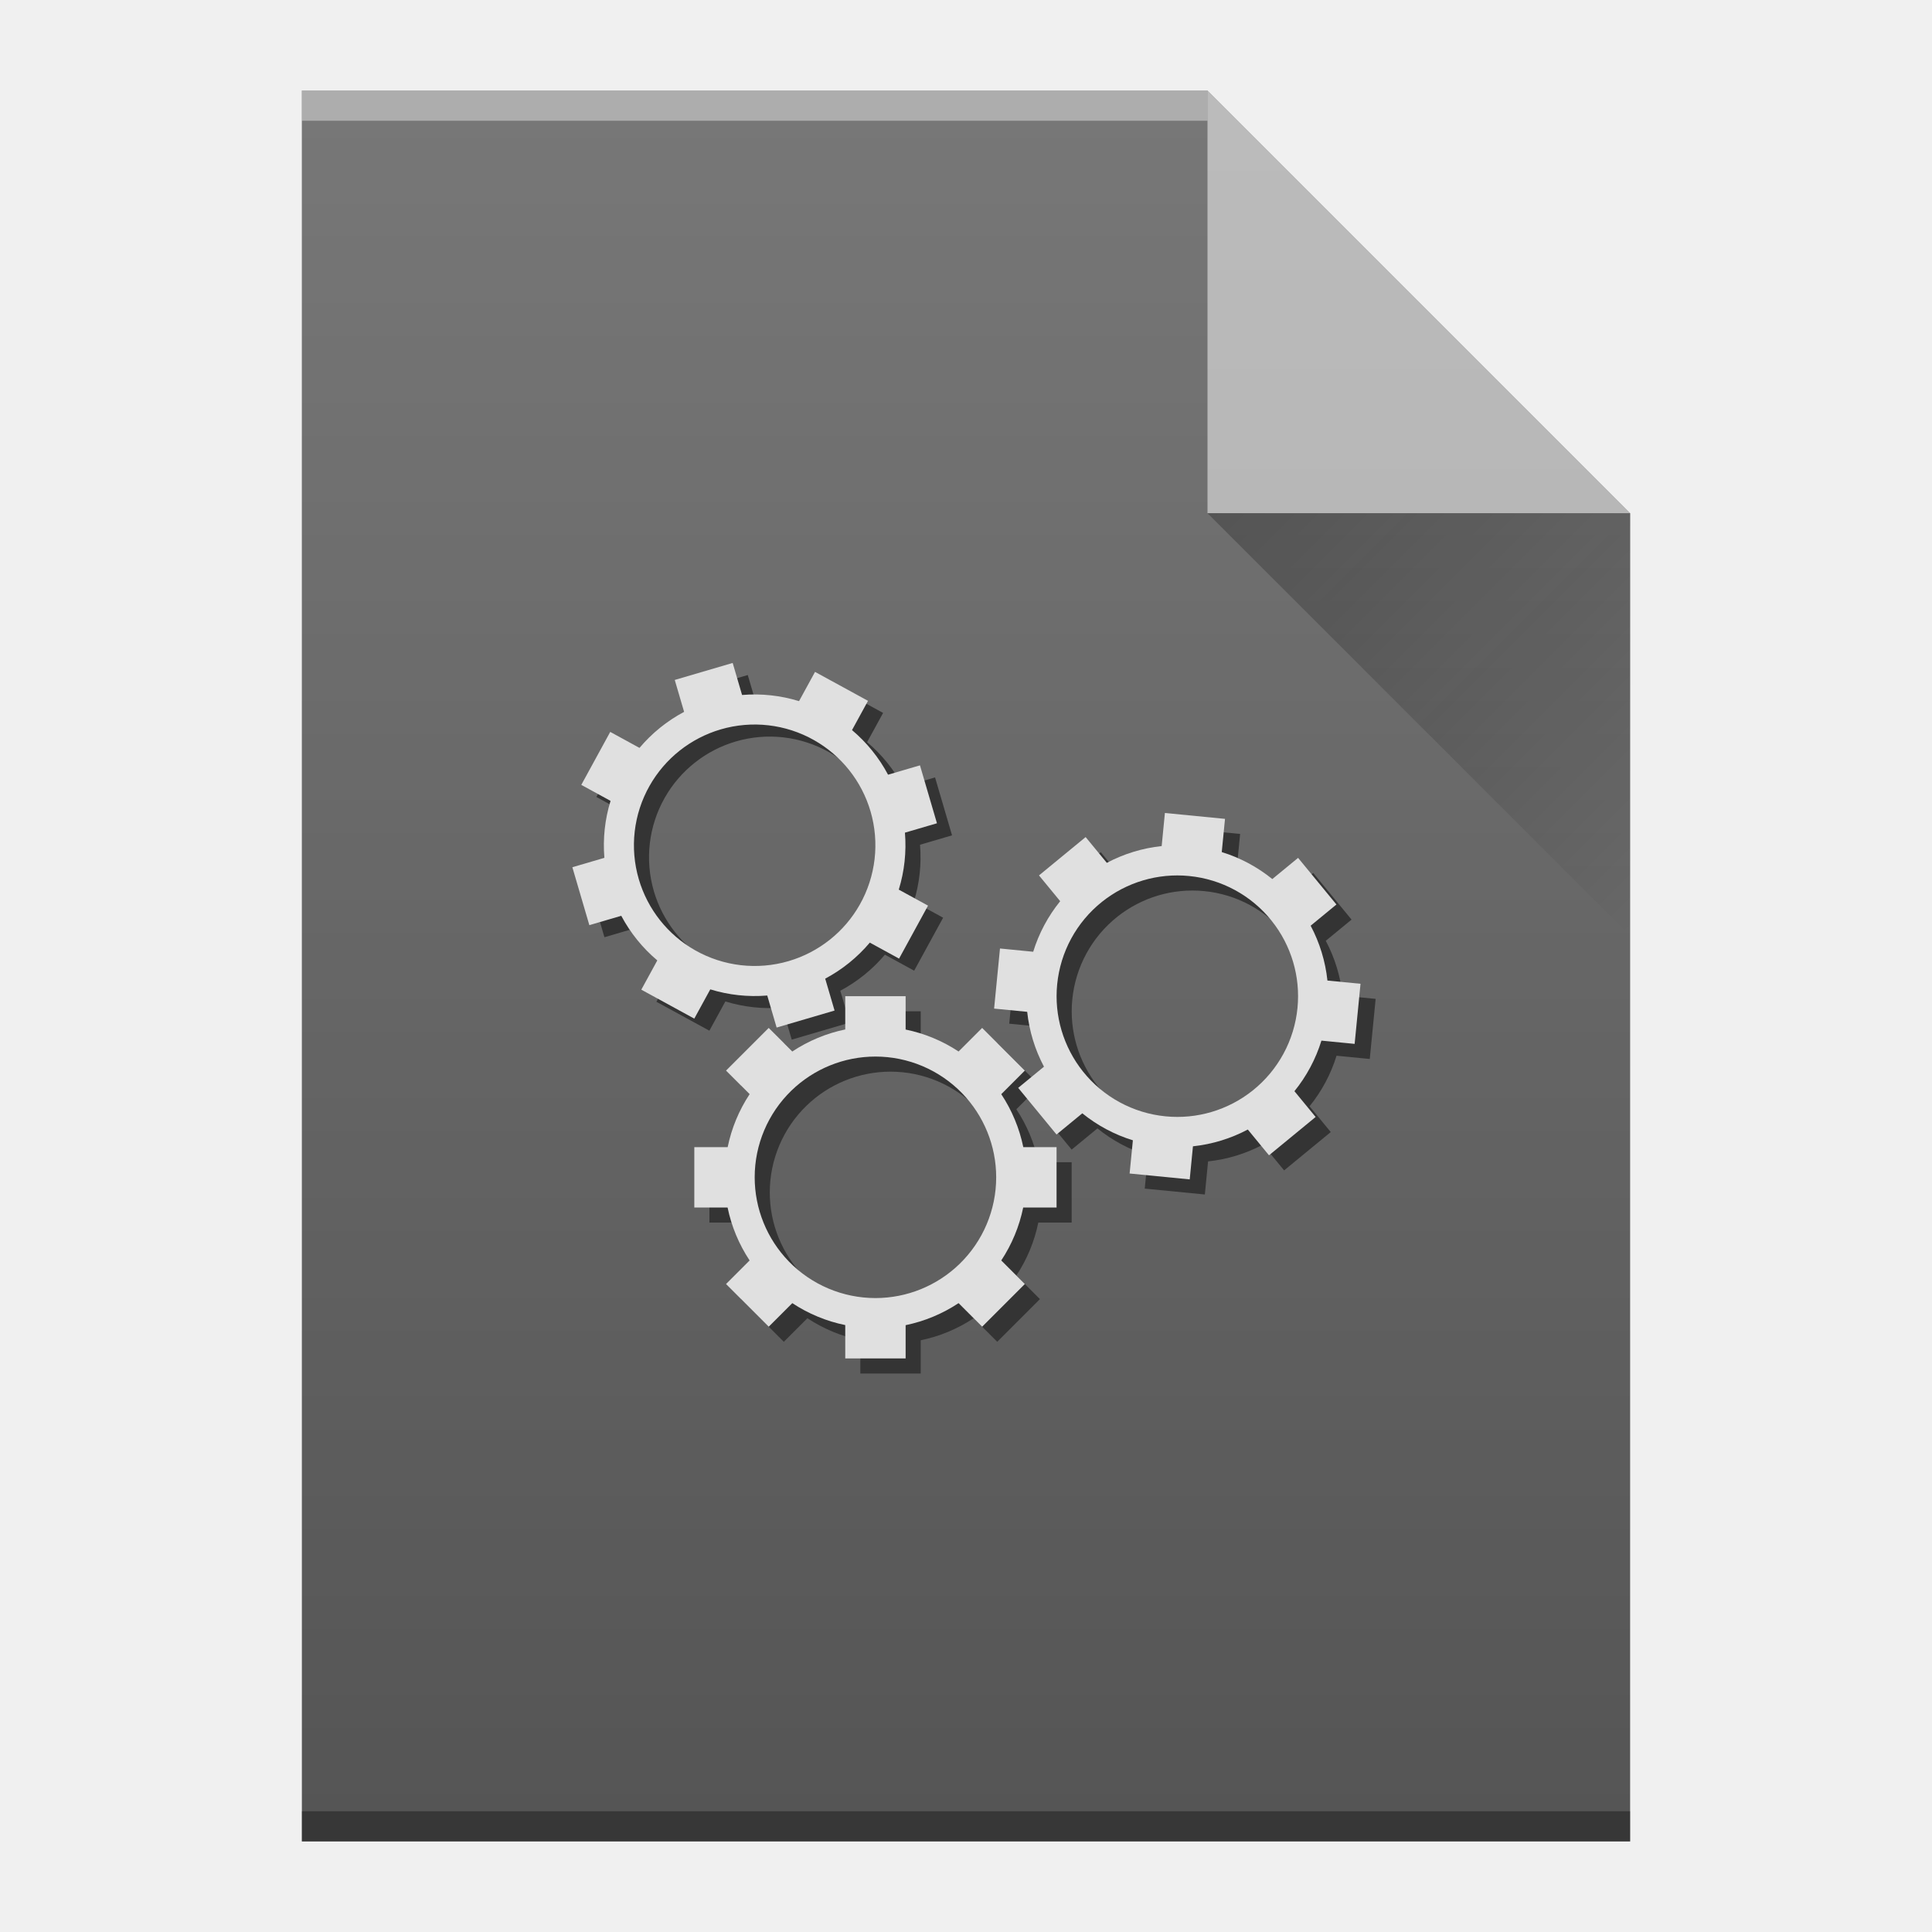
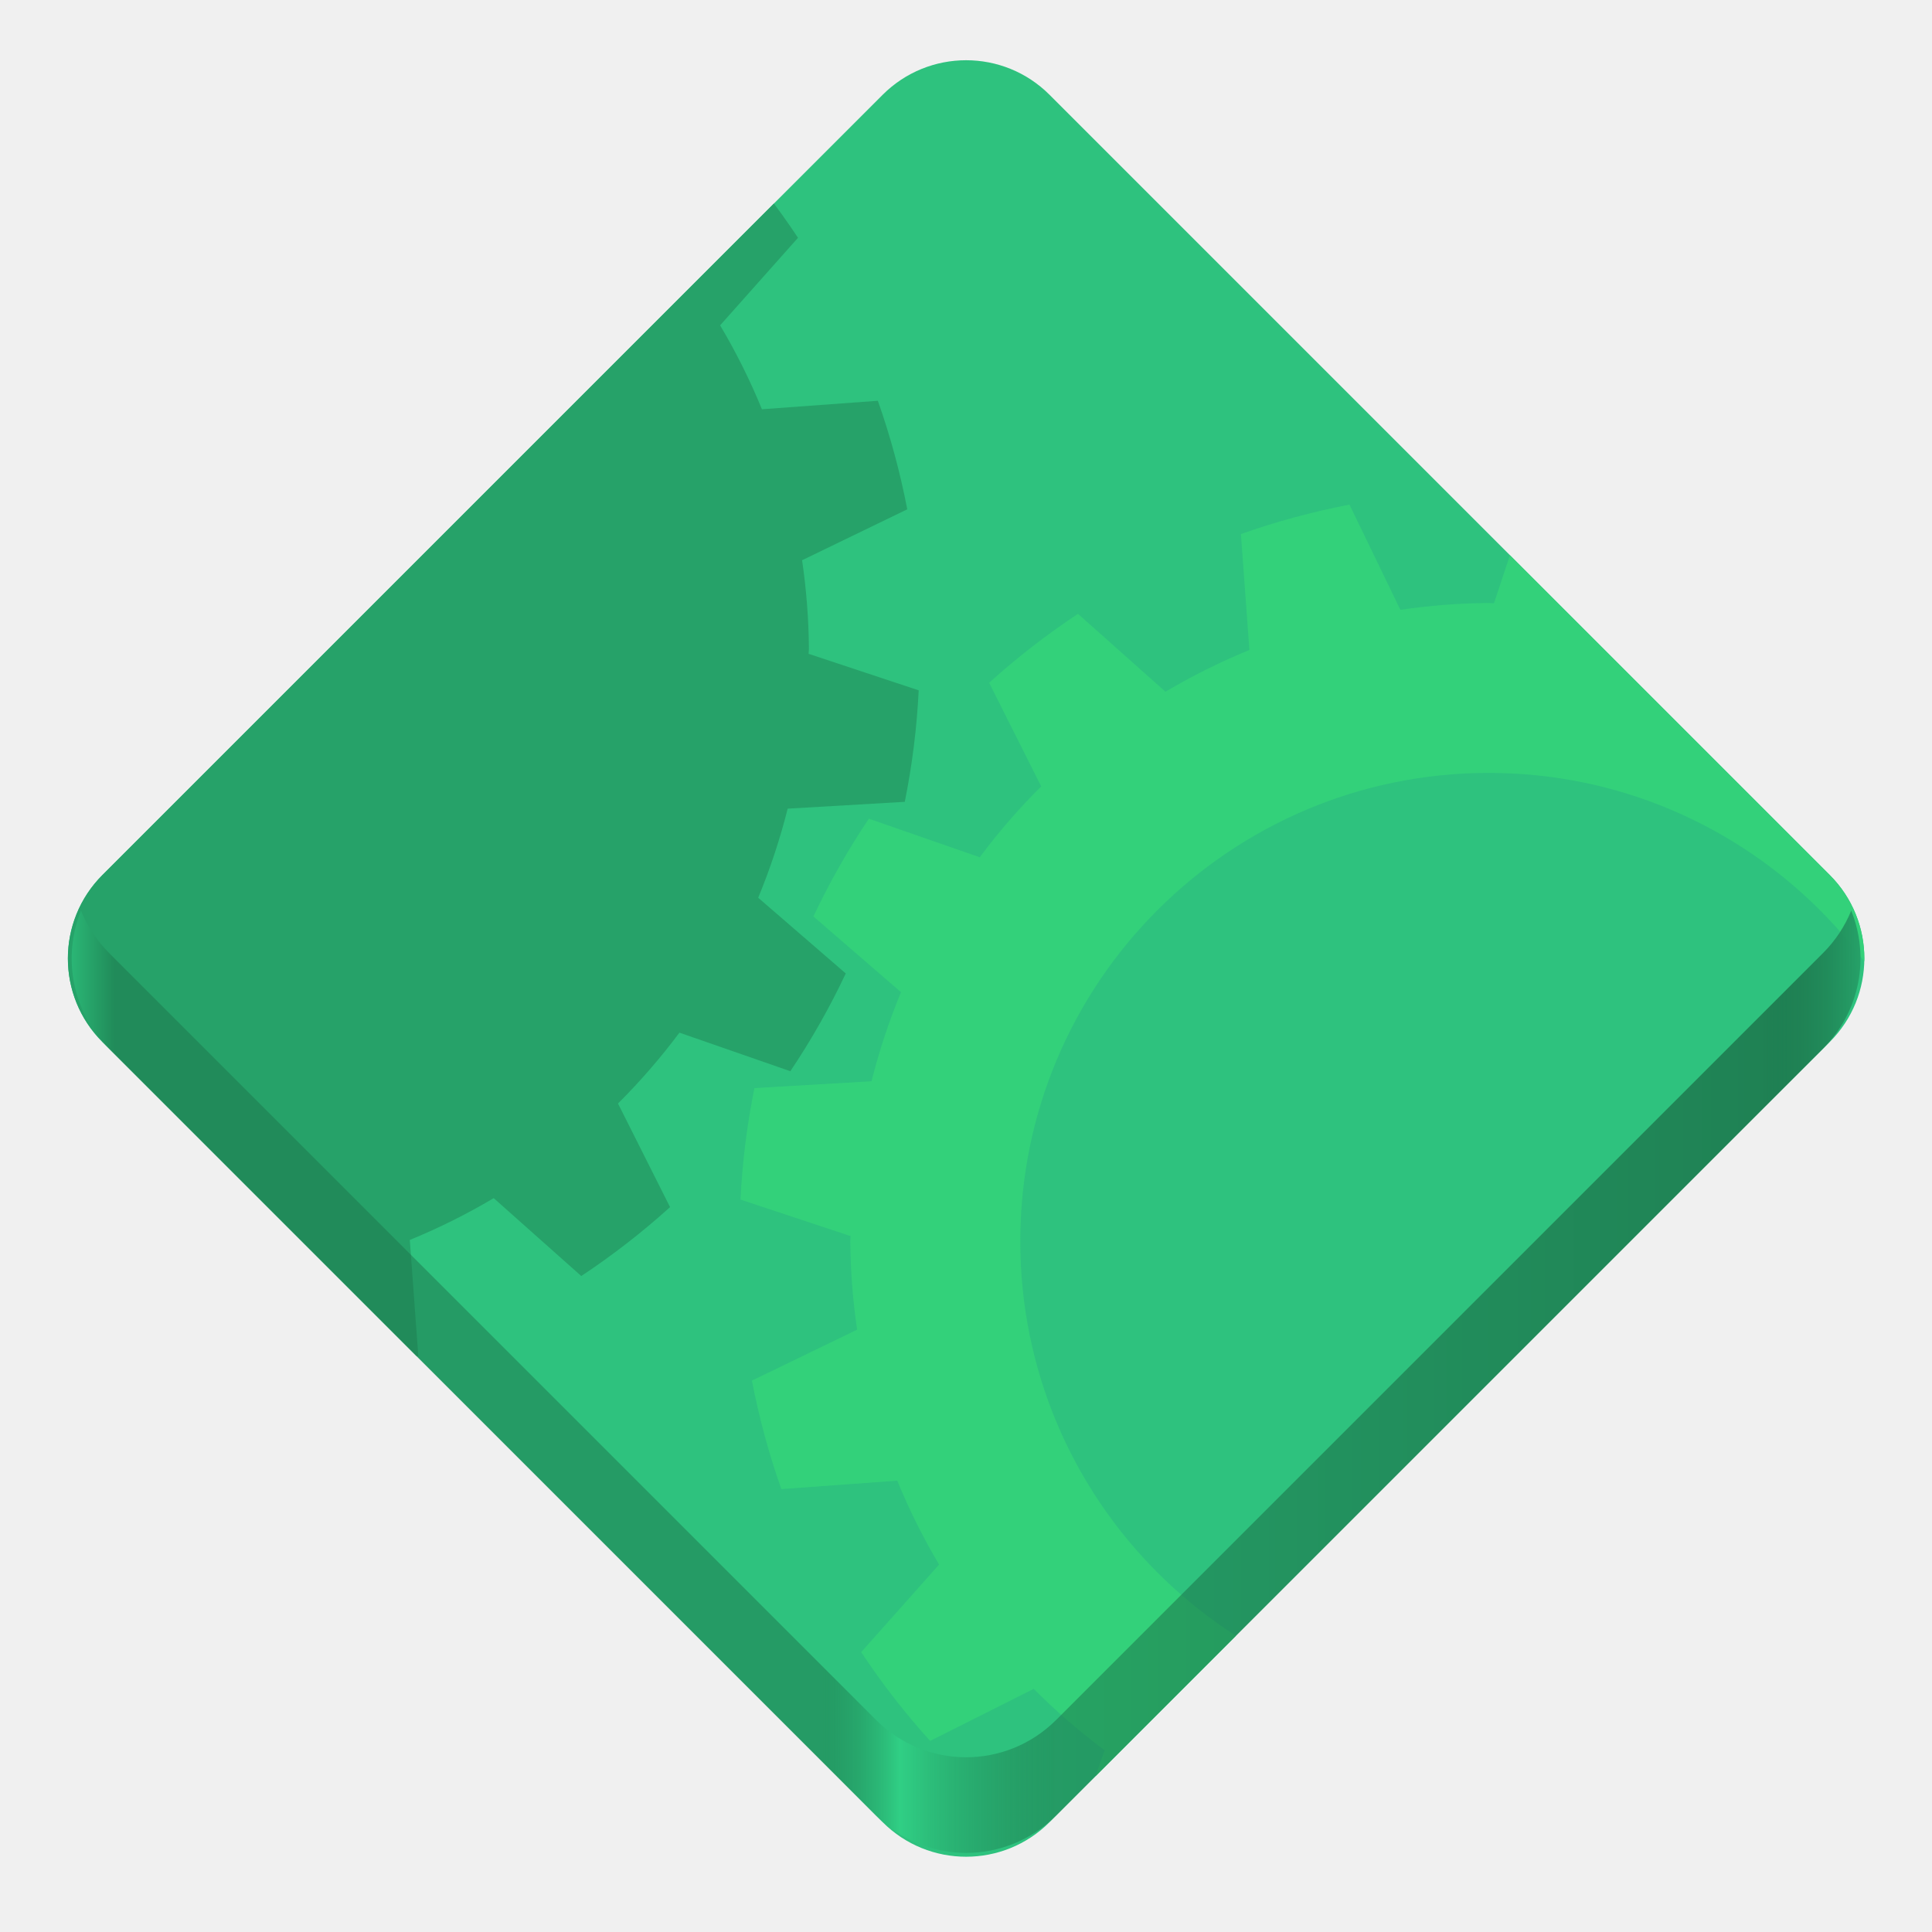
- <svg xmlns="http://www.w3.org/2000/svg" xmlns:xlink="http://www.w3.org/1999/xlink" width="64" viewBox="0 0 64 64" height="64">
-   <defs>
-     <linearGradient id="a" y1="17" x1="40" y2="31" gradientUnits="userSpaceOnUse" x2="54">
-       <stop stop-color="#060606" />
-       <stop offset="1" stop-opacity="0" />
-     </linearGradient>
-     <linearGradient id="b" y1="392.36" y2="336.36" gradientUnits="userSpaceOnUse" x2="0" gradientTransform="translate(-48-332.36)">
-       <stop stop-color="#ffffff" stop-opacity="0" />
-       <stop offset="1" stop-color="#ffffff" stop-opacity=".2" />
-     </linearGradient>
-     <path id="c" d="m10 61v-58h30l14 14v44h-14z" />
-   </defs>
-   <g color-rendering="auto" color-interpolation-filters="linearRGB" shape-rendering="auto" image-rendering="auto" text-rendering="auto" color-interpolation="sRGB" color="#000000">
-     <use fill="#555555" xlink:href="#c" />
-     <g transform="scale(1-1)">
-       <rect opacity=".4" x="10" y="-4" width="30" fill="#ffffff" height="1" />
-       <rect opacity=".35" x="10" y="-61" width="44" height="1" />
+ <svg xmlns="http://www.w3.org/2000/svg" height="128px" viewBox="0 0 128 128" width="128px">
+   <clipPath id="a">
+     <path d="m 4 3 h 120 v 121 h -120 z m 0 0" />
+   </clipPath>
+   <clipPath id="b">
+     <path d="m 69.539 6.285 l 51.684 51.684 c 3.059 3.055 3.059 8.012 0 11.066 l -51.684 51.684 c -3.055 3.059 -8.008 3.059 -11.066 0 l -51.684 -51.684 c -3.055 -3.055 -3.055 -8.012 0 -11.066 l 51.684 -51.684 c 3.059 -3.059 8.012 -3.059 11.066 0 z m 0 0" />
+   </clipPath>
+   <clipPath id="c">
+     <path d="m 49 32 h 75 v 92 h -75 z m 0 0" />
+   </clipPath>
+   <clipPath id="d">
+     <path d="m 69.539 6.285 l 51.684 51.684 c 3.059 3.055 3.059 8.012 0 11.066 l -51.684 51.684 c -3.055 3.059 -8.008 3.059 -11.066 0 l -51.684 -51.684 c -3.055 -3.055 -3.055 -8.012 0 -11.066 l 51.684 -51.684 c 3.059 -3.059 8.012 -3.059 11.066 0 z m 0 0" />
+   </clipPath>
+   <clipPath id="e">
+     <path d="m 4 3 h 57 v 90 h -57 z m 0 0" />
+   </clipPath>
+   <clipPath id="f">
+     <path d="m 69.539 6.285 l 51.684 51.684 c 3.059 3.055 3.059 8.012 0 11.066 l -51.684 51.684 c -3.055 3.059 -8.008 3.059 -11.066 0 l -51.684 -51.684 c -3.055 -3.055 -3.055 -8.012 0 -11.066 l 51.684 -51.684 c 3.059 -3.059 8.012 -3.059 11.066 0 z m 0 0" />
+   </clipPath>
+   <linearGradient id="g" gradientUnits="userSpaceOnUse" x1="4.749" x2="123.264" y1="91.546" y2="91.546">
+     <stop offset="0" stop-color="#2fc982" stop-opacity="0.502" />
+     <stop offset="0.024" stop-color="#1b744b" stop-opacity="0.502" />
+     <stop offset="0.42" stop-color="#1b744b" stop-opacity="0.502" />
+     <stop offset="0.463" stop-color="#30cf85" />
+     <stop offset="0.55" stop-color="#1b744b" stop-opacity="0.502" />
+     <stop offset="0.945" stop-color="#10412a" stop-opacity="0.502" />
+     <stop offset="1" stop-color="#26a269" />
+   </linearGradient>
+   <g clip-path="url(#a)">
+     <g clip-path="url(#b)">
+       <path d="m 65.5 2.246 l 59.762 59.762 c 0.828 0.824 0.828 2.164 0 2.988 l -59.762 59.762 c -0.824 0.828 -2.164 0.828 -2.988 0 l -59.762 -59.762 c -0.824 -0.824 -0.824 -2.164 0 -2.988 l 59.762 -59.762 c 0.824 -0.824 2.164 -0.824 2.988 0 z m 0 0" fill="#2ec27e" />
    </g>
-     <path opacity=".5" fill="#ffffff" fill-rule="evenodd" d="m54 17l-14-14v14z" />
  </g>
-   <path opacity=".4" fill="url(#a)" fill-rule="evenodd" d="m40 17l14 14v-14z" />
-   <use fill="url(#b)" xlink:href="#c" />
-   <g fill="#343434">
-     <path d="m28.5 33.5v1.102c-.626.129-1.221.377-1.754.73l-.781-.781-1.414 1.414.781.781c-.352.533-.599 1.128-.727 1.754h-1.105v2h1.102c.129.626.377 1.221.73 1.754l-.781.781 1.414 1.414.781-.781c.533.352 1.128.599 1.754.727v1.105h2v-1.102c.626-.129 1.221-.377 1.754-.73l.781.781 1.414-1.414-.781-.781c.352-.533.599-1.128.727-1.754h1.105v-2h-1.102c-.129-.626-.377-1.221-.73-1.754l.781-.781-1.414-1.414-.781.781c-.533-.352-1.128-.599-1.754-.727v-1.105zm1 2c1.081 0 2.116.438 2.869 1.213.725.747 1.131 1.746 1.131 2.787 0 1.081-.438 2.116-1.213 2.869-.747.725-1.746 1.131-2.787 1.131-1.081 0-2.116-.438-2.869-1.213-.725-.747-1.131-1.746-1.131-2.787 0-1.081.438-2.116 1.213-2.869.747-.725 1.746-1.131 2.787-1.131" />
-     <path d="m22.852 22.924l.31 1.057c-.564.3-1.066.705-1.478 1.194l-.969-.53-.959 1.755.969.53c-.188.61-.257 1.251-.204 1.887l-1.061.311.563 1.919 1.057-.31c.3.564.705 1.066 1.194 1.478l-.53.969 1.755.959.53-.969c.61.188 1.251.257 1.887.204l.311 1.061 1.919-.563-.31-1.057c.564-.3 1.066-.705 1.478-1.194l.969.53.959-1.755-.969-.53c.188-.61.257-1.251.204-1.887l1.061-.311-.563-1.919-1.057.31c-.3-.564-.705-1.066-1.194-1.478l.53-.969-1.755-.959-.53.969c-.61-.188-1.251-.257-1.887-.204l-.311-1.061zm1.522 1.638c1.037-.304 2.154-.175 3.094.357.906.512 1.576 1.358 1.869 2.356.304 1.037.175 2.154-.357 3.094-.512.906-1.358 1.576-2.356 1.869-1.037.304-2.154.175-3.094-.357-.906-.512-1.576-1.358-1.869-2.356-.304-1.037-.175-2.154.357-3.094.512-.906 1.358-1.576 2.356-1.869" />
+   <g clip-path="url(#c)">
+     <g clip-path="url(#d)">
+       <path d="m 101.398 32.676 l -2.418 7.293 c -0.117 -0.008 -0.234 -0.012 -0.352 -0.02 c -1.957 0.016 -3.91 0.168 -5.848 0.453 l -3.375 -6.969 c -2.441 0.469 -4.844 1.121 -7.191 1.949 l 0.562 7.68 c -1.918 0.785 -3.777 1.711 -5.559 2.766 l -5.801 -5.16 c -2.07 1.375 -4.039 2.902 -5.883 4.566 l 3.449 6.867 c -1.473 1.461 -2.832 3.031 -4.07 4.695 l -7.348 -2.555 c -1.387 2.066 -2.613 4.23 -3.672 6.477 l 5.801 5.016 c -0.793 1.918 -1.445 3.891 -1.953 5.902 l -7.758 0.453 c -0.492 2.434 -0.801 4.906 -0.922 7.387 l 7.293 2.418 c -0.008 0.117 -0.012 0.23 -0.02 0.348 c 0.016 1.961 0.168 3.914 0.453 5.852 l -6.969 3.375 c 0.469 2.441 1.121 4.844 1.949 7.188 l 7.68 -0.559 c 0.785 1.918 1.711 3.777 2.77 5.559 l -5.16 5.801 c 1.371 2.07 2.898 4.039 4.566 5.883 l 6.863 -3.449 c 1.465 1.469 3.031 2.828 4.695 4.066 l -2.555 7.352 c 2.066 1.383 4.23 2.609 6.477 3.672 l 5.016 -5.805 c 1.918 0.797 3.891 1.449 5.902 1.953 l 0.453 7.758 c 2.438 0.492 4.906 0.801 7.387 0.926 l 2.418 -7.293 c 0.117 0.004 0.234 0.012 0.348 0.016 c 1.961 -0.016 3.914 -0.164 5.852 -0.453 l 3.375 6.969 c 2.441 -0.469 4.844 -1.121 7.188 -1.949 l -0.559 -7.676 c 1.918 -0.785 3.777 -1.711 5.559 -2.77 l 5.801 5.16 c 2.07 -1.371 4.039 -2.898 5.883 -4.566 l -3.449 -6.863 c 1.469 -1.465 2.828 -3.035 4.07 -4.699 l 7.348 2.555 c 1.383 -2.062 2.613 -4.227 3.672 -6.477 l -5.801 -5.012 c 0.793 -1.918 1.445 -3.891 1.949 -5.906 l 7.762 -0.449 c 0.492 -2.438 0.801 -4.906 0.922 -7.391 l -7.293 -2.414 c 0.008 -0.117 0.012 -0.234 0.016 -0.352 c -0.012 -1.957 -0.164 -3.914 -0.449 -5.852 l 6.969 -3.371 c -0.473 -2.445 -1.121 -4.848 -1.949 -7.191 l -7.68 0.559 c -0.785 -1.918 -1.711 -3.773 -2.77 -5.559 l 5.16 -5.797 c -1.371 -2.074 -2.898 -4.039 -4.566 -5.883 l -6.863 3.445 c -1.465 -1.469 -3.035 -2.828 -4.695 -4.066 l 2.555 -7.348 c -2.066 -1.387 -4.23 -2.613 -6.477 -3.672 l -5.016 5.801 c -1.918 -0.793 -3.891 -1.449 -5.902 -1.953 l -0.453 -7.758 c -2.438 -0.492 -4.906 -0.801 -7.387 -0.922 z m -2.77 18.531 c 17.141 0 31.035 13.895 31.035 31.035 c 0 17.141 -13.895 31.035 -31.035 31.035 c -17.137 0 -31.031 -13.895 -31.031 -31.035 c 0 -17.141 13.895 -31.035 31.031 -31.035 z m 0 0" fill="#33d17a" />
+     </g>
  </g>
-   <path fill="#e0e0e0" d="m22.352 22.524l.31 1.057c-.564.3-1.066.705-1.478 1.194l-.969-.53-.959 1.755.969.53c-.188.61-.257 1.251-.204 1.887l-1.061.311.563 1.919 1.057-.31c.3.564.705 1.066 1.194 1.478l-.53.969 1.755.959.53-.969c.61.188 1.251.257 1.887.204l.311 1.061 1.919-.563-.31-1.057c.564-.3 1.066-.705 1.478-1.194l.969.53.959-1.755-.969-.53c.188-.61.257-1.251.204-1.887l1.061-.311-.563-1.919-1.057.31c-.3-.564-.705-1.066-1.194-1.478l.53-.969-1.755-.959-.53.969c-.61-.188-1.251-.257-1.887-.204l-.311-1.061zm1.522 1.638c1.037-.304 2.154-.175 3.094.357.906.512 1.576 1.358 1.869 2.356.304 1.037.175 2.154-.357 3.094-.512.906-1.358 1.576-2.356 1.869-1.037.304-2.154.175-3.094-.357-.906-.512-1.576-1.358-1.869-2.356-.304-1.037-.175-2.154.357-3.094.512-.906 1.358-1.576 2.356-1.869" />
-   <path fill="#343434" d="m39.09 27.431l-.107 1.096c-.636.068-1.252.256-1.817.556l-.702-.854-1.545 1.27.702.854c-.402.496-.706 1.065-.894 1.675l-1.1-.108-.195 1.991 1.096.107c.068.636.256 1.252.556 1.817l-.854.702 1.27 1.545.854-.702c.496.402 1.065.706 1.675.894l-.108 1.1 1.991.195.107-1.096c.636-.068 1.252-.256 1.817-.556l.702.854 1.545-1.27-.702-.854c.402-.496.706-1.065.894-1.675l1.1.108.195-1.991-1.096-.107c-.068-.636-.256-1.252-.556-1.817l.854-.702-1.27-1.545-.854.702c-.496-.402-1.065-.706-1.675-.894l.108-1.1zm.801 2.088c1.076.105 2.063.641 2.737 1.486.649.814.956 1.848.854 2.884-.105 1.076-.641 2.063-1.486 2.737-.814.649-1.848.956-2.884.854-1.076-.105-2.063-.641-2.737-1.486-.649-.814-.956-1.848-.854-2.884.105-1.076.641-2.063 1.486-2.737.814-.649 1.848-.956 2.884-.854" />
-   <g fill="#e0e0e0">
-     <path d="m38.589 26.931l-.107 1.096c-.636.068-1.252.256-1.817.556l-.702-.854-1.545 1.27.702.854c-.402.496-.706 1.065-.894 1.675l-1.1-.108-.195 1.991 1.096.107c.068.636.256 1.252.556 1.817l-.854.702 1.27 1.545.854-.702c.496.402 1.065.706 1.675.894l-.108 1.1 1.991.195.107-1.096c.636-.068 1.252-.256 1.817-.556l.702.854 1.545-1.27-.702-.854c.402-.496.706-1.065.894-1.675l1.1.108.195-1.991-1.096-.107c-.068-.636-.256-1.252-.556-1.817l.854-.702-1.27-1.545-.854.702c-.496-.402-1.065-.706-1.675-.894l.108-1.1zm.801 2.088c1.076.105 2.063.641 2.737 1.486.649.814.956 1.848.854 2.884-.105 1.076-.641 2.063-1.486 2.737-.814.649-1.848.956-2.884.854-1.076-.105-2.063-.641-2.737-1.486-.649-.814-.956-1.848-.854-2.884.105-1.076.641-2.063 1.486-2.737.814-.649 1.848-.956 2.884-.854" />
-     <path d="m28 33v1.102c-.626.129-1.221.377-1.754.73l-.781-.781-1.414 1.414.781.781c-.352.533-.599 1.128-.727 1.754h-1.105v2h1.102c.129.626.377 1.221.73 1.754l-.781.781 1.414 1.414.781-.781c.533.352 1.128.599 1.754.727v1.105h2v-1.102c.626-.129 1.221-.377 1.754-.73l.781.781 1.414-1.414-.781-.781c.352-.533.599-1.128.727-1.754h1.105v-2h-1.102c-.129-.626-.377-1.221-.73-1.754l.781-.781-1.414-1.414-.781.781c-.533-.352-1.128-.599-1.754-.727v-1.105zm1 2c1.081 0 2.116.438 2.869 1.213.725.747 1.131 1.746 1.131 2.787 0 1.081-.438 2.116-1.213 2.869-.747.725-1.746 1.131-2.787 1.131-1.081 0-2.116-.438-2.869-1.213-.725-.747-1.131-1.746-1.131-2.787 0-1.081.438-2.116 1.213-2.869.747-.725 1.746-1.131 2.787-1.131" />
+   <g clip-path="url(#e)">
+     <g clip-path="url(#f)">
+       <path d="m 14.066 -6.602 l -2.418 7.293 c -0.117 -0.008 -0.234 -0.012 -0.348 -0.02 c -1.961 0.016 -3.914 0.168 -5.852 0.453 l -3.375 -6.969 c -2.441 0.469 -4.844 1.121 -7.188 1.949 l 0.559 7.68 c -1.918 0.785 -3.777 1.711 -5.559 2.77 l -5.801 -5.16 c -2.07 1.371 -4.039 2.898 -5.883 4.566 l 3.449 6.863 c -1.469 1.465 -2.828 3.031 -4.07 4.695 l -7.348 -2.555 c -1.383 2.066 -2.613 4.23 -3.672 6.477 l 5.801 5.016 c -0.793 1.918 -1.445 3.891 -1.953 5.902 l -7.758 0.453 c -0.492 2.438 -0.801 4.906 -0.922 7.387 l 7.293 2.418 c -0.008 0.117 -0.012 0.234 -0.016 0.348 c 0.012 1.961 0.164 3.914 0.449 5.852 l -6.969 3.375 c 0.469 2.441 1.121 4.844 1.949 7.188 l 7.68 -0.559 c 0.785 1.918 1.711 3.777 2.77 5.559 l -5.16 5.801 c 1.371 2.07 2.898 4.039 4.566 5.883 l 6.863 -3.449 c 1.465 1.469 3.035 2.828 4.695 4.07 l -2.555 7.348 c 2.066 1.383 4.23 2.613 6.477 3.672 l 5.016 -5.801 c 1.918 0.793 3.891 1.445 5.902 1.949 l 0.453 7.762 c 2.438 0.492 4.906 0.801 7.387 0.922 l 2.418 -7.293 c 0.117 0.008 0.234 0.012 0.352 0.016 c 1.957 -0.012 3.91 -0.164 5.848 -0.449 l 3.375 6.969 c 2.441 -0.473 4.844 -1.121 7.191 -1.949 l -0.562 -7.68 c 1.918 -0.785 3.777 -1.711 5.559 -2.77 l 5.801 5.16 c 2.07 -1.371 4.039 -2.898 5.883 -4.566 l -3.449 -6.863 c 1.469 -1.465 2.832 -3.035 4.07 -4.695 l 7.348 2.555 c 1.387 -2.066 2.613 -4.23 3.672 -6.477 l -5.801 -5.016 c 0.793 -1.918 1.445 -3.891 1.953 -5.902 l 7.758 -0.453 c 0.492 -2.438 0.801 -4.906 0.922 -7.387 l -7.293 -2.418 c 0.008 -0.117 0.012 -0.234 0.02 -0.352 c -0.016 -1.957 -0.168 -3.91 -0.453 -5.848 l 6.969 -3.375 c -0.469 -2.441 -1.121 -4.844 -1.949 -7.191 l -7.68 0.562 c -0.785 -1.918 -1.711 -3.777 -2.77 -5.559 l 5.16 -5.801 c -1.371 -2.07 -2.898 -4.039 -4.566 -5.883 l -6.863 3.449 c -1.465 -1.473 -3.035 -2.832 -4.695 -4.07 l 2.555 -7.348 c -2.066 -1.387 -4.23 -2.613 -6.477 -3.672 l -5.016 5.801 c -1.918 -0.793 -3.891 -1.445 -5.902 -1.953 l -0.453 -7.758 c -2.438 -0.492 -4.906 -0.801 -7.387 -0.922 z m 0 0" fill="#26a269" />
+     </g>
  </g>
+   <path d="m 5.367 60.332 c -1.238 3.051 -0.617 6.664 1.863 9.145 l 50.801 50.801 c 3.312 3.309 8.641 3.309 11.949 0 l 50.801 -50.801 c 2.48 -2.48 3.102 -6.094 1.867 -9.145 c -0.414 1.02 -1.035 1.977 -1.867 2.809 l -50.801 50.801 c -3.309 3.309 -8.637 3.309 -11.949 0 l -50.801 -50.801 c -0.828 -0.832 -1.449 -1.789 -1.863 -2.809 z m 0 0" fill="url(#g)" />
</svg>
